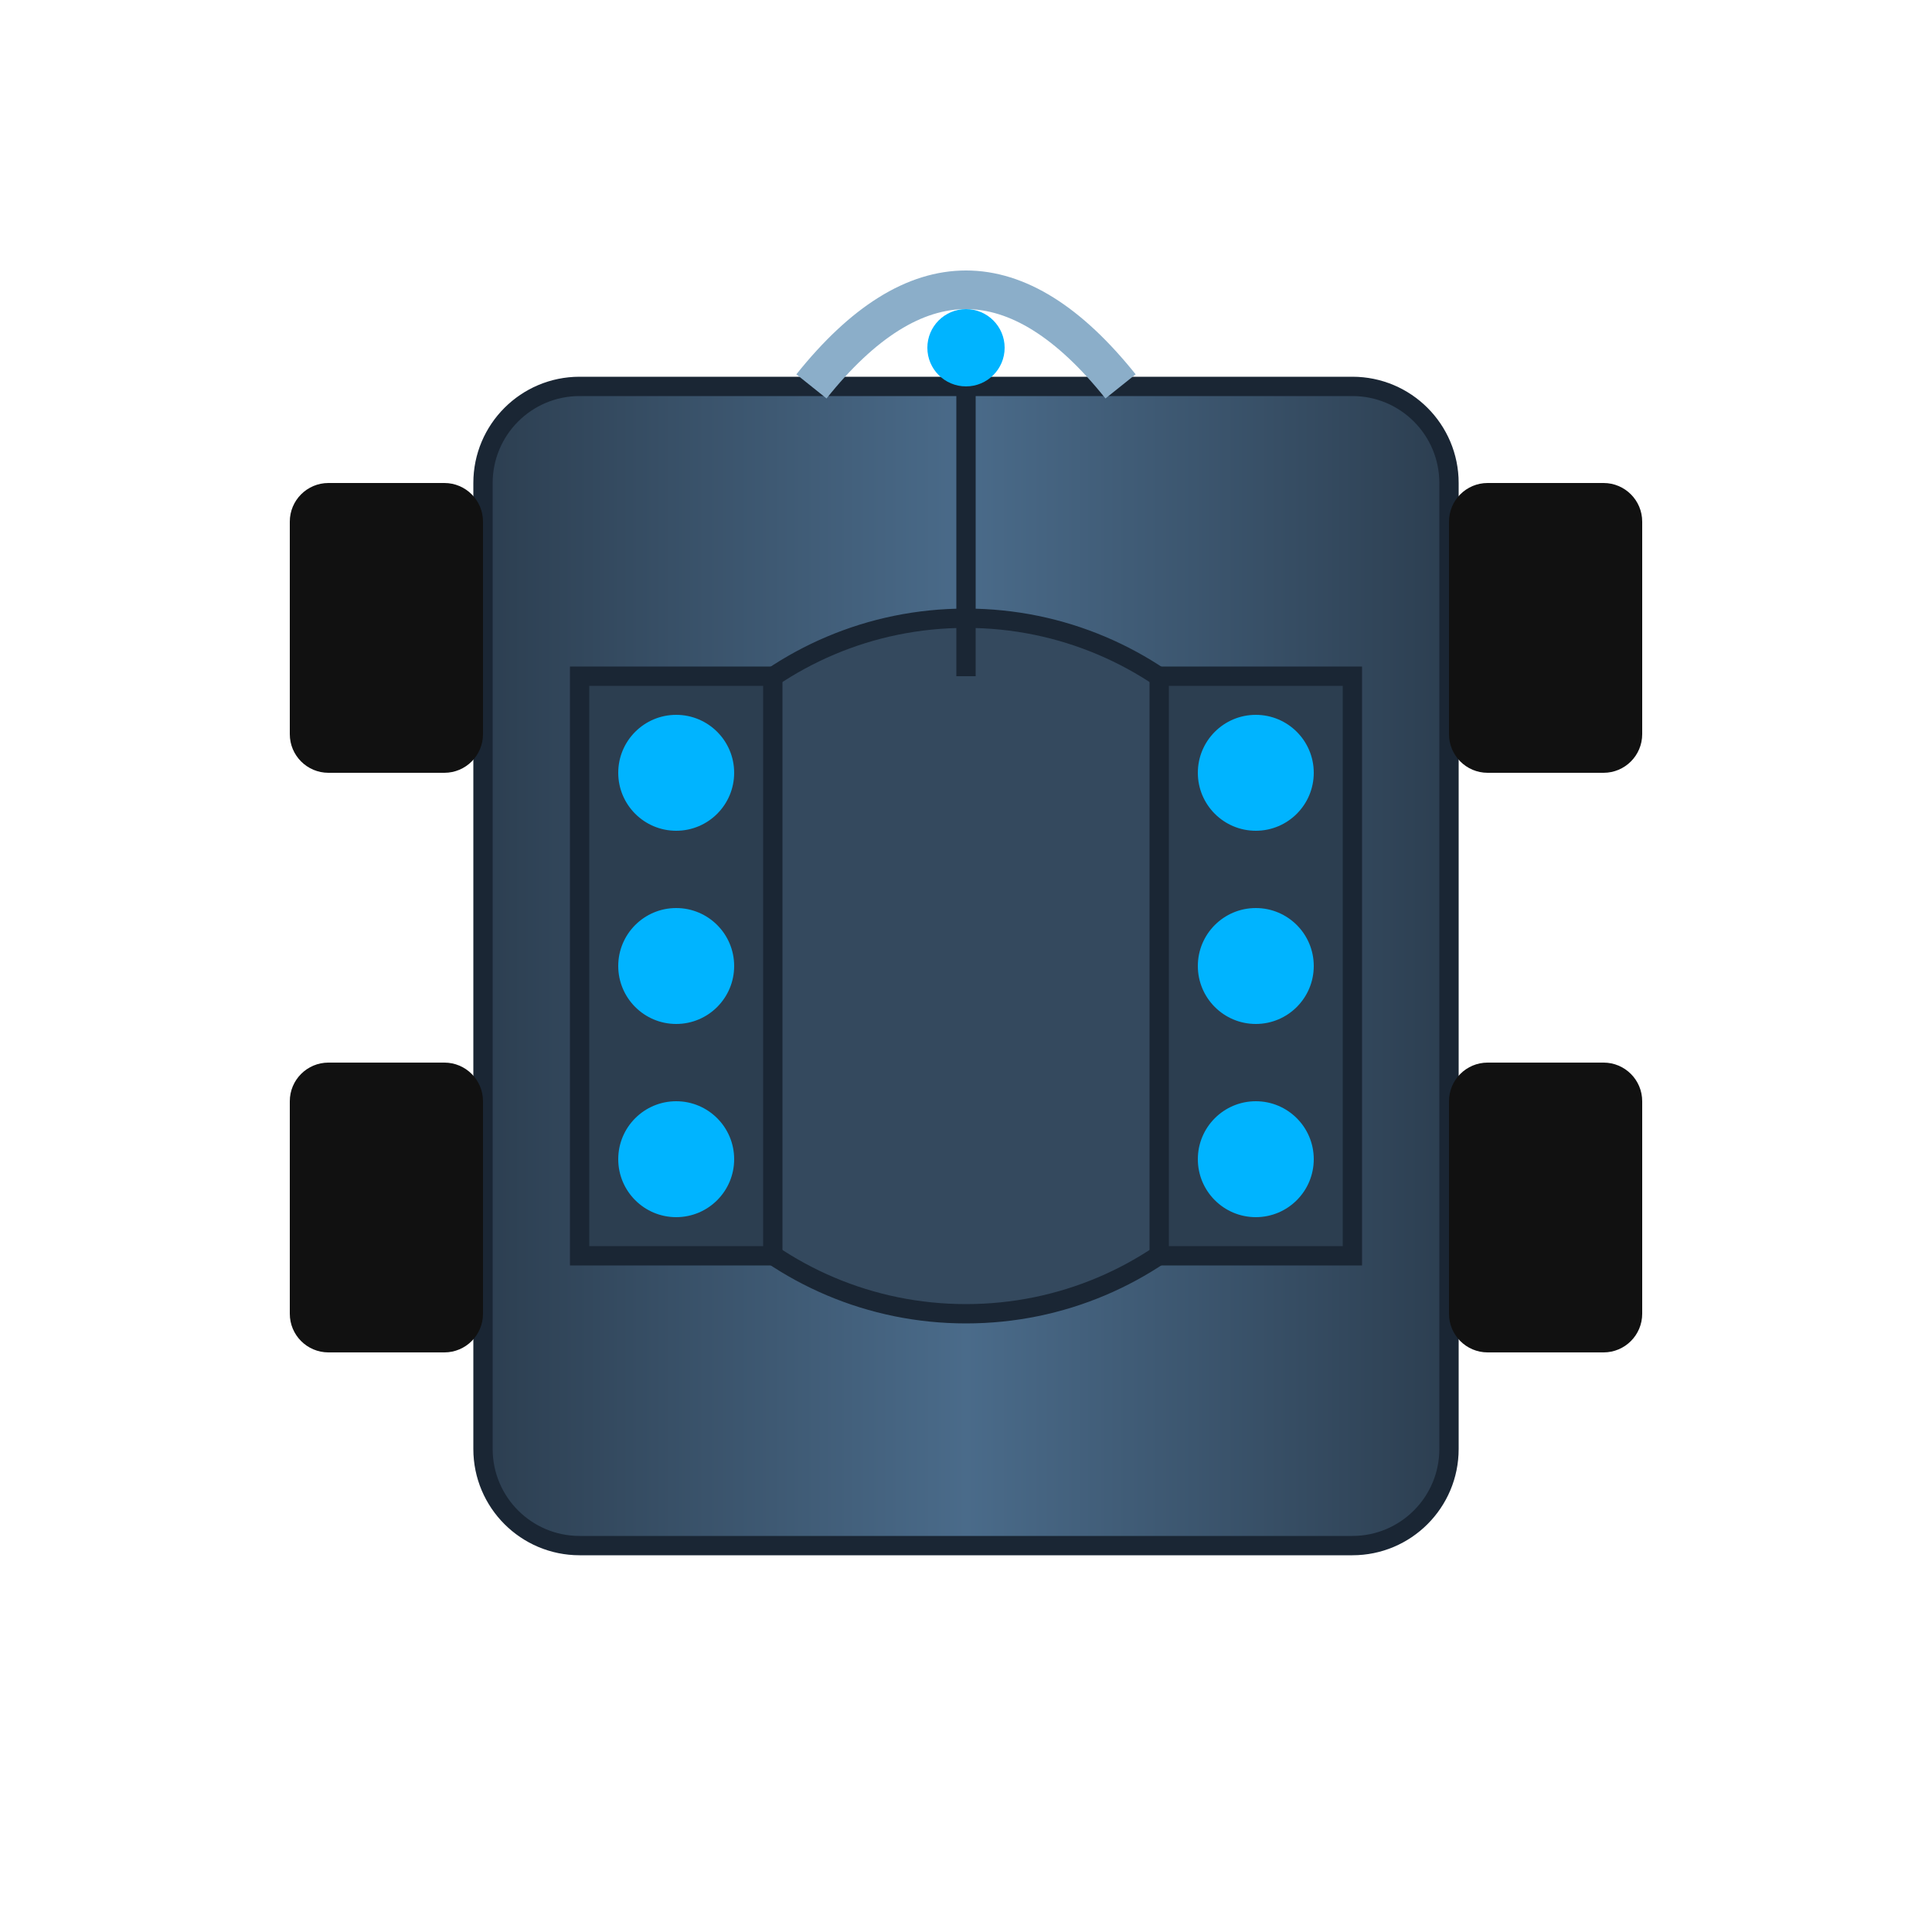
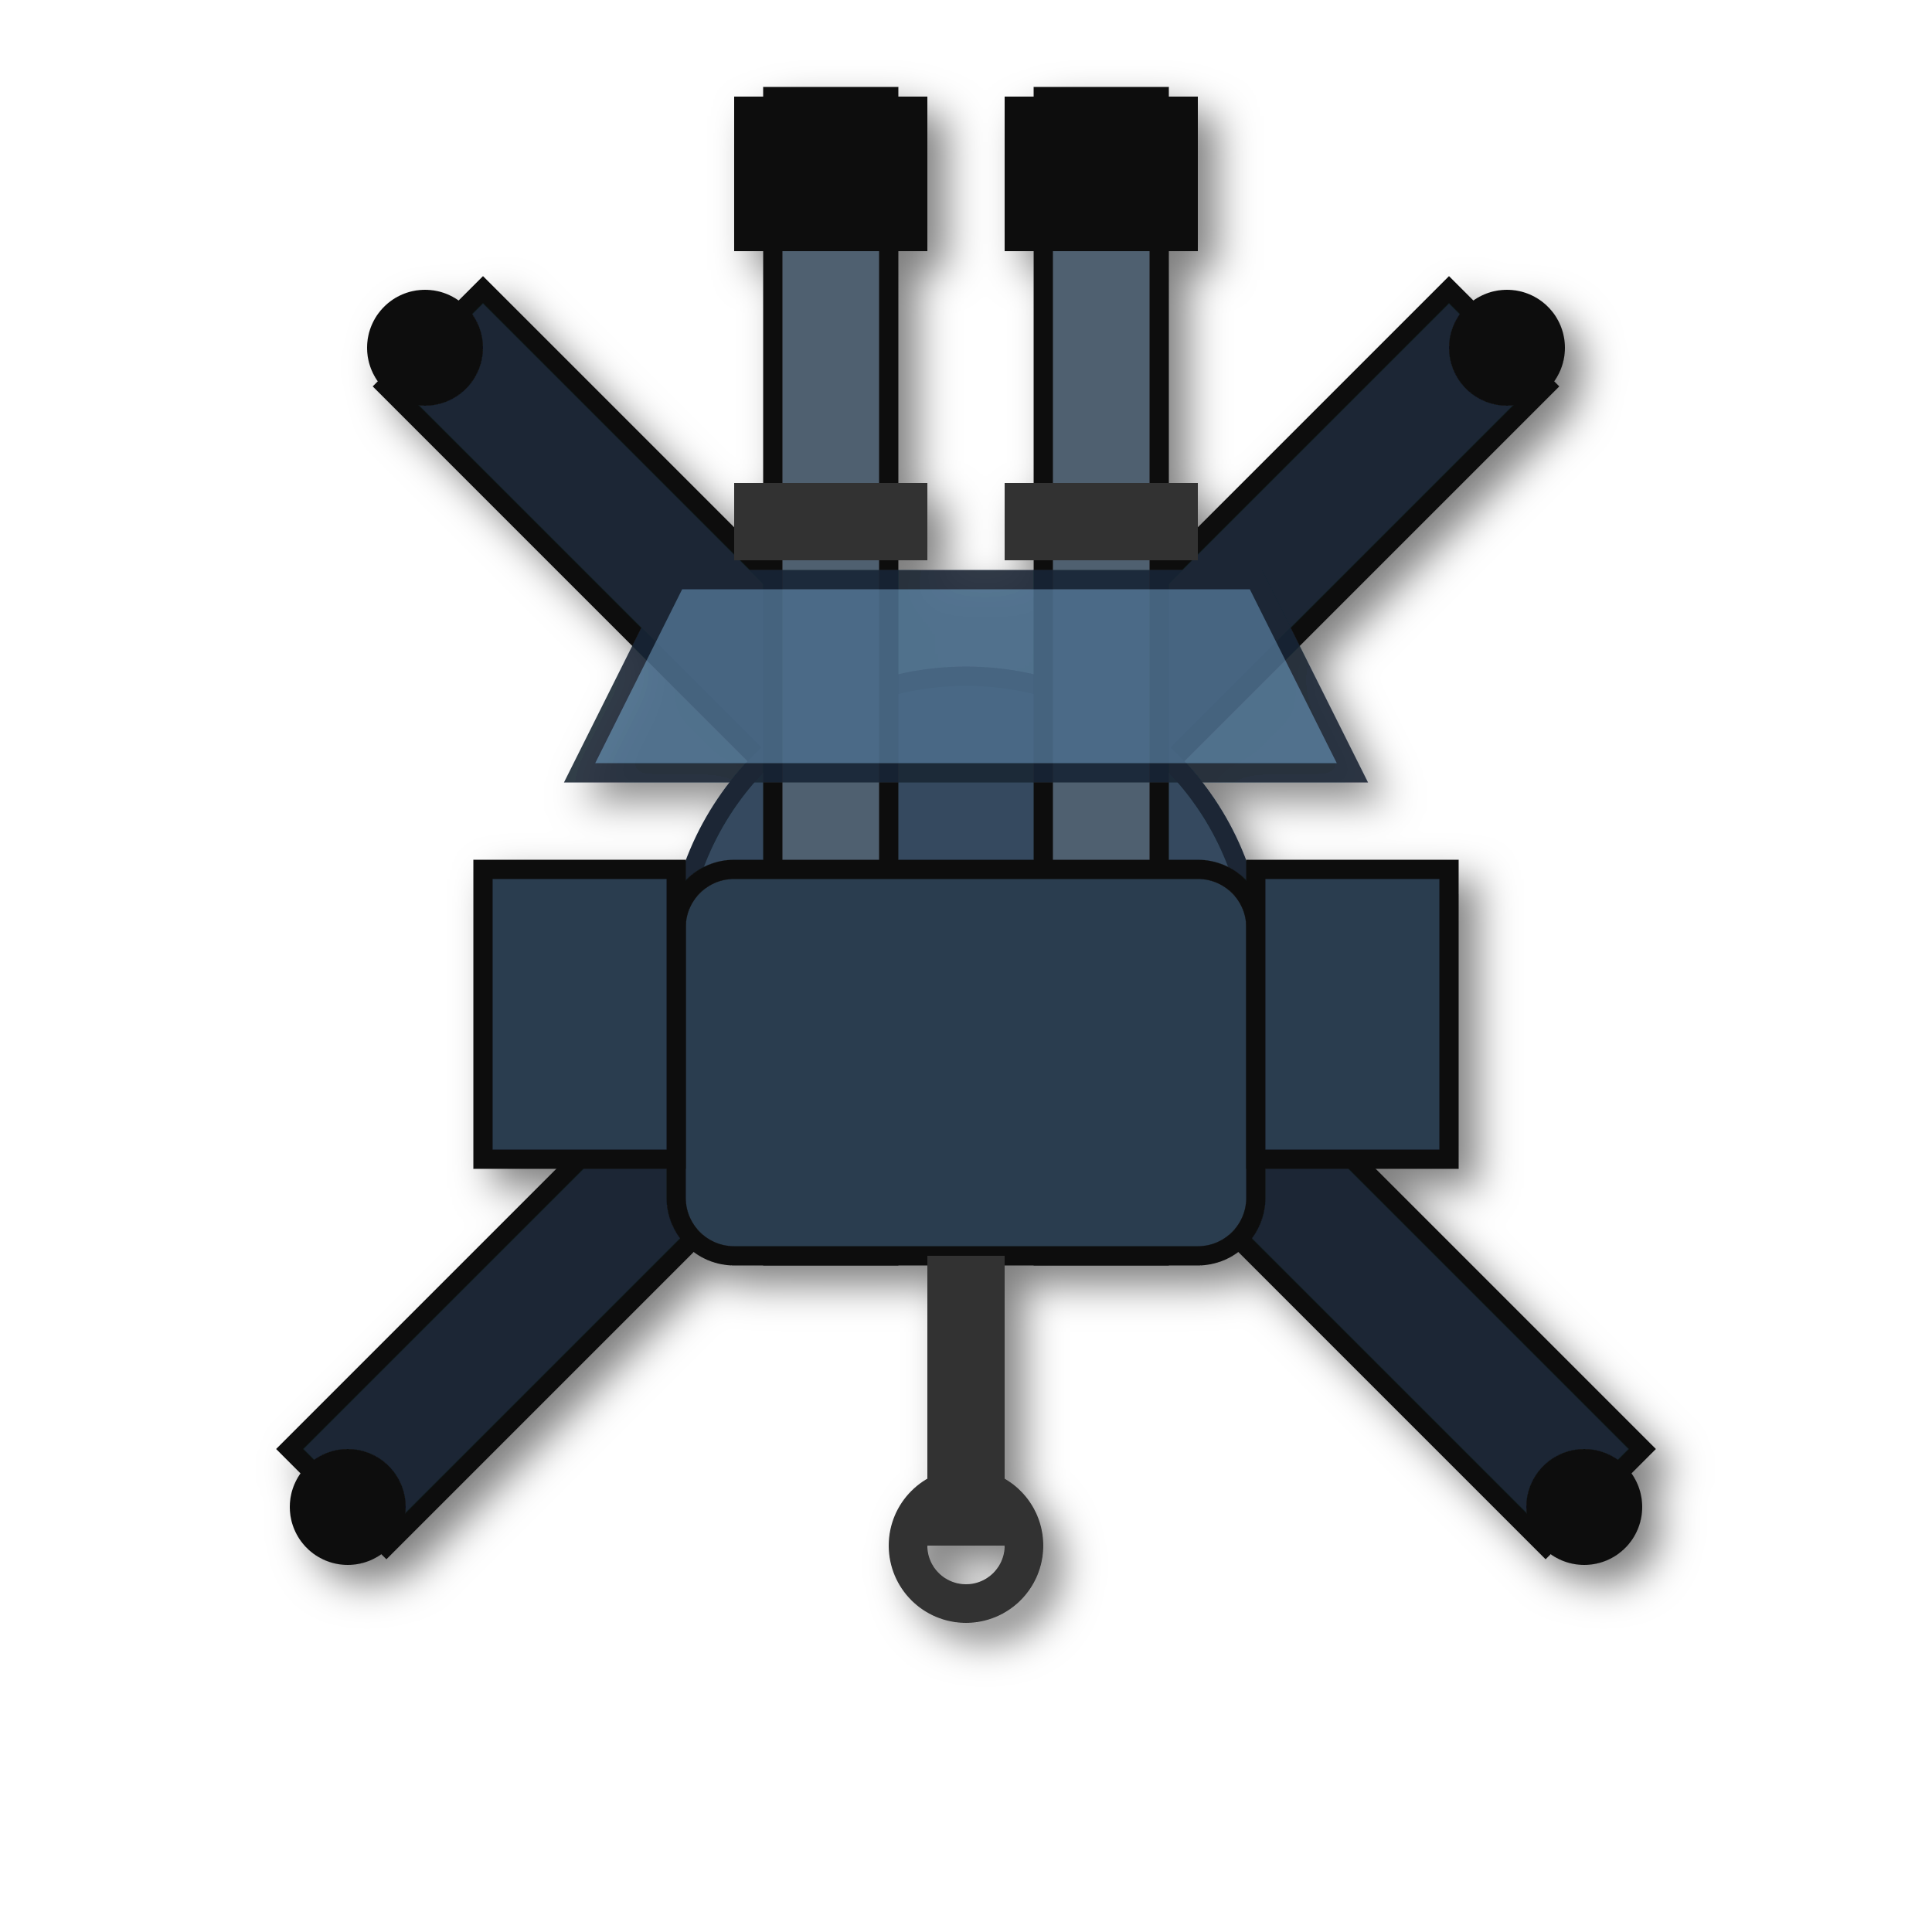
<svg xmlns="http://www.w3.org/2000/svg" viewBox="0 0 100 100">
  <defs>
-     <linearGradient id="chassisBlue" x1="0%" y1="0%" x2="100%" y2="0%">
+     <linearGradient id="bodyGradBlue" x1="0%" y1="0%" x2="0%" y2="100%">
      <stop offset="0%" stop-color="#2c3e50" />
      <stop offset="50%" stop-color="#4a6b8a" />
      <stop offset="100%" stop-color="#2c3e50" />
    </linearGradient>
-     <radialGradient id="radarDishBlue" cx="50%" cy="50%" r="50%">
-       <stop offset="0%" stop-color="#aeeeff" />
-       <stop offset="100%" stop-color="#4a6b8a" />
-     </radialGradient>
+     <filter id="shadow">
+       <feDropShadow dx="1" dy="1" stdDeviation="1" flood-opacity="0.5" />
+     </filter>
  </defs>
-   <g>
-     <rect x="25" y="20" width="50" height="60" rx="5" fill="url(#chassisBlue)" stroke="#1a2634" stroke-width="1" />
-     <rect x="15" y="25" width="10" height="15" rx="2" fill="#111" />
-     <rect x="15" y="55" width="10" height="15" rx="2" fill="#111" />
-     <rect x="75" y="25" width="10" height="15" rx="2" fill="#111" />
-     <rect x="75" y="55" width="10" height="15" rx="2" fill="#111" />
-     <circle cx="50" cy="50" r="18" fill="#34495e" stroke="#1a2634" />
-     <rect x="30" y="35" width="10" height="30" fill="#2c3e50" stroke="#1a2634" />
-     <rect x="60" y="35" width="10" height="30" fill="#2c3e50" stroke="#1a2634" />
-     <circle cx="35" cy="40" r="3" fill="#00b4ff" />
-     <circle cx="35" cy="50" r="3" fill="#00b4ff" />
-     <circle cx="35" cy="60" r="3" fill="#00b4ff" />
-     <circle cx="65" cy="40" r="3" fill="#00b4ff" />
-     <circle cx="65" cy="50" r="3" fill="#00b4ff" />
-     <circle cx="65" cy="60" r="3" fill="#00b4ff" />
-     <path d="M42 20 Q50 10, 58 20" fill="none" stroke="#8baec9" stroke-width="2" />
-     <path d="M50 20 L50 35" stroke="#1a2634" stroke-width="1" />
-     <circle cx="50" cy="18" r="2" fill="#00b4ff" />
+   <g filter="url(#shadow)">
+     <path d="M50 50 L20 80 L15 75 L45 45 Z" fill="#1a2634" stroke="#111" />
+     <path d="M50 50 L80 80 L85 75 L55 45 Z" fill="#1a2634" stroke="#111" />
+     <path d="M50 50 L20 20 L25 15 L55 45 Z" fill="#1a2634" stroke="#111" />
+     <path d="M50 50 L80 20 L75 15 L45 45 Z" fill="#1a2634" stroke="#111" />
+     <circle cx="18" cy="78" r="3" fill="#111" />
+     <circle cx="82" cy="78" r="3" fill="#111" />
+     <circle cx="22" cy="18" r="3" fill="#111" />
+     <circle cx="78" cy="18" r="3" fill="#111" />
+     <circle cx="50" cy="50" r="15" fill="#34495e" stroke="#1a2634" />
+     <rect x="40" y="5" width="6" height="60" fill="#506070" stroke="#111" />
+     <rect x="38" y="5" width="10" height="8" fill="#111" />
+     <rect x="38" y="25" width="10" height="4" fill="#333" />
+     <rect x="54" y="5" width="6" height="60" fill="#506070" stroke="#111" />
+     <rect x="52" y="5" width="10" height="8" fill="#111" />
+     <rect x="52" y="25" width="10" height="4" fill="#333" />
+     <rect x="35" y="45" width="30" height="20" rx="3" fill="#2c3e50" stroke="#111" />
+     <path d="M30 40 L70 40 L65 30 L35 30 Z" fill="#4a6b8a" stroke="#1a2634" opacity="0.9" />
+     <rect x="25" y="45" width="10" height="15" fill="#2c3e50" stroke="#111" />
+     <rect x="65" y="45" width="10" height="15" fill="#2c3e50" stroke="#111" />
+     <rect x="48" y="65" width="4" height="15" fill="#333" />
+     <circle cx="50" cy="80" r="3" fill="none" stroke="#333" stroke-width="2" />
  </g>
</svg>
